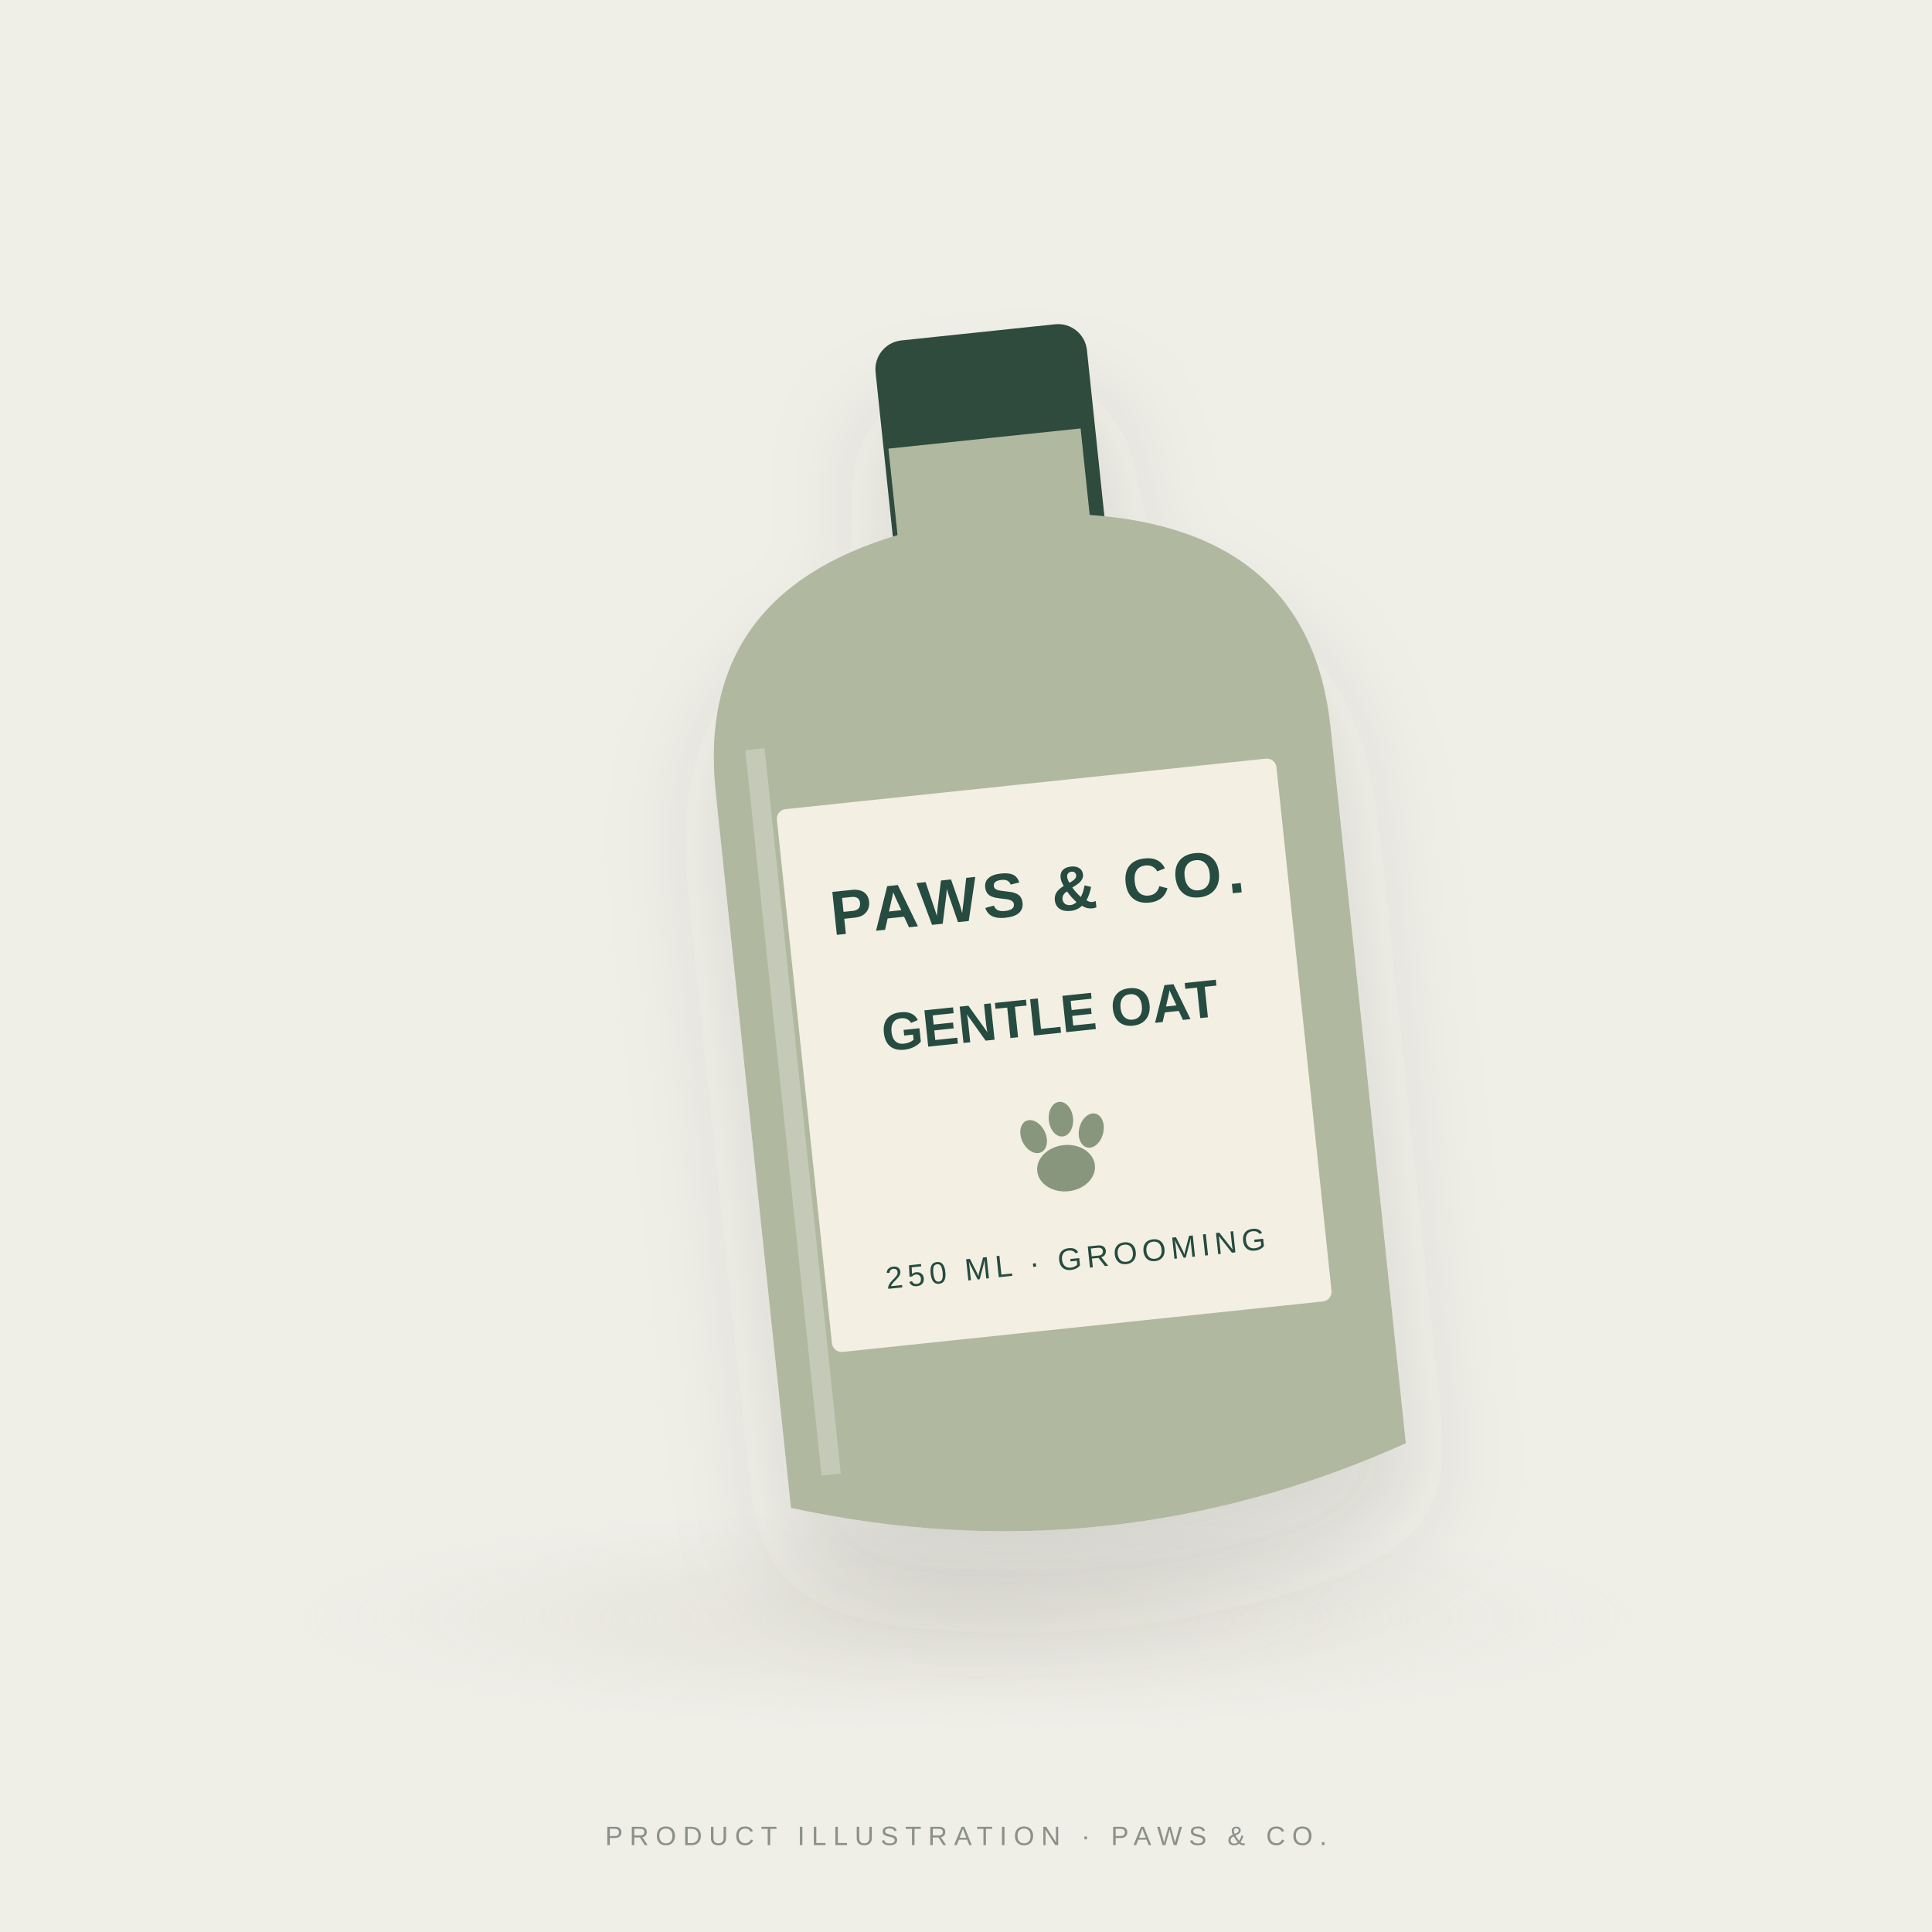
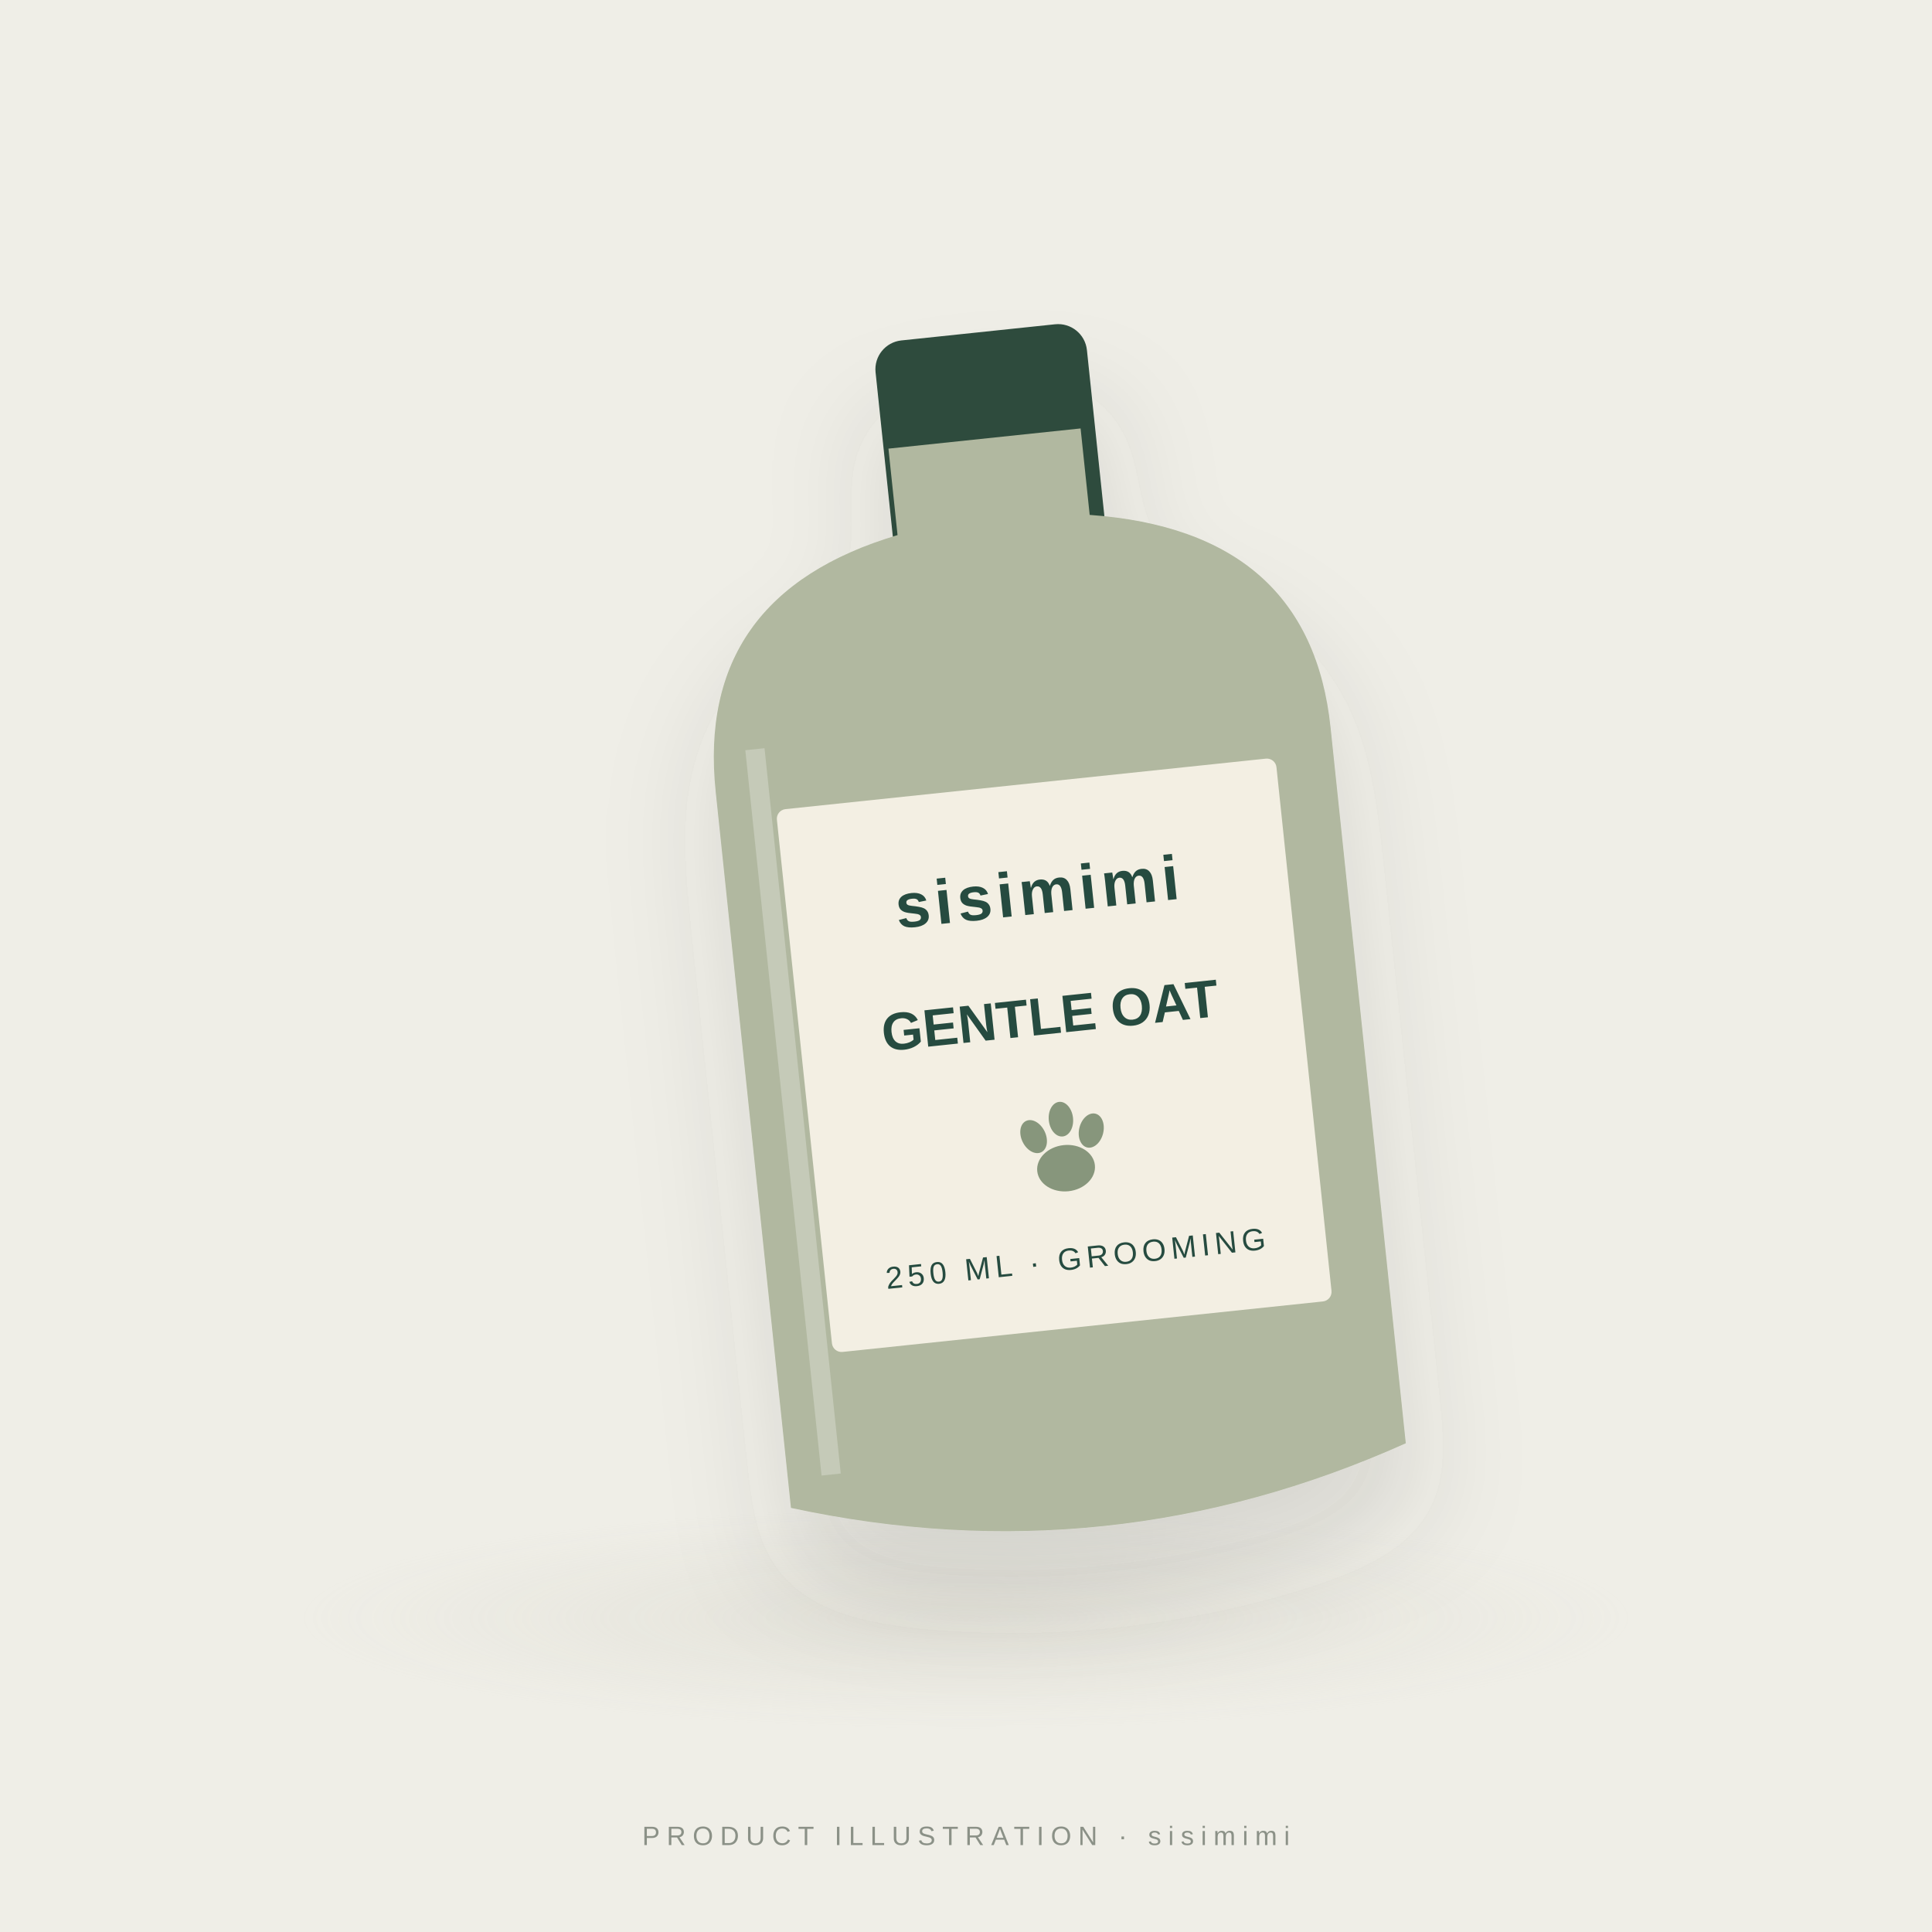
<svg xmlns="http://www.w3.org/2000/svg" viewBox="0 0 400 400" role="img" aria-label="Sữa tắm Gentle Oat — hình minh họa sản phẩm">
  <defs>
    <linearGradient id="paper" x1="0" y1="0" x2="1" y2="0">
      <stop stop-color="#e7e0d1" />
      <stop offset=".35" stop-color="#f7f2e7" />
      <stop offset=".7" stop-color="#efe8d9" />
      <stop offset="1" stop-color="#dcd5c6" />
    </linearGradient>
    <linearGradient id="metal">
      <stop stop-color="#b8b8af" />
      <stop offset=".28" stop-color="#e3e3db" />
      <stop offset=".7" stop-color="#d4d4c9" />
      <stop offset="1" stop-color="#acaca1" />
    </linearGradient>
    <filter id="shadow" x="-40%" y="-30%" width="180%" height="190%">
      <feDropShadow dx="0" dy="15" stdDeviation="11" flood-color="#4d4b3c" flood-opacity=".14" />
    </filter>
    <radialGradient id="ground">
      <stop stop-color="#c9c7ba" stop-opacity=".3" />
      <stop offset="1" stop-color="#c9c7ba" stop-opacity="0" />
    </radialGradient>
  </defs>
  <rect width="400" height="400" fill="#efeee7" />
  <ellipse cx="200" cy="335" rx="138" ry="23" fill="url(#ground)" />
  <g transform="translate(18 -4) rotate(-6 200 220)" filter="url(#shadow)">
    <rect x="178" y="72" width="44" height="47" rx="6" fill="#2f4b3c" />
    <path d="M179 94H219V112Q264 120 264 161V310Q200 331 136 310V161Q136 120 179 112Z" fill="#b1b8a0" />
    <rect x="148" y="166" width="104" height="113" rx="2" fill="#f3efe3" />
-     <text x="200" y="193" text-anchor="middle" font-family="Arial,sans-serif" font-size="13" font-weight="700" fill="#264c40" letter-spacing="1">PAWS &amp; CO.</text>
+     <text x="200" y="193" text-anchor="middle" font-family="Arial,sans-serif" font-size="13" font-weight="700" fill="#264c40" letter-spacing="1">sisimimi</text>
    <text x="200" y="218" text-anchor="middle" font-family="Arial,sans-serif" font-size="11" font-weight="700" fill="#264c40" letter-spacing="0">GENTLE OAT</text>
    <g transform="translate(200 243) scale(.6)" color="#87967b">
      <g fill="currentColor">
        <ellipse cx="0" cy="5" rx="10" ry="8" />
        <ellipse cx="-10" cy="-7" rx="4.2" ry="6" transform="rotate(-20 -10 -7)" />
        <ellipse cx="0" cy="-12" rx="4.2" ry="6" />
        <ellipse cx="10" cy="-7" rx="4.2" ry="6" transform="rotate(20 10 -7)" />
      </g>
    </g>
    <text x="200" y="267" text-anchor="middle" font-family="Arial,sans-serif" font-size="6.4" font-weight="500" fill="#264c40" letter-spacing="1">250 ML · GROOMING</text>
    <path d="M145 153V304" stroke="#fff" stroke-opacity=".25" stroke-width="4" />
  </g>
-   <text x="200" y="382" text-anchor="middle" fill="#8b9187" font-family="Arial,sans-serif" font-size="5.5" letter-spacing="1.4">PRODUCT ILLUSTRATION · PAWS &amp; CO.</text>
+   <text x="200" y="382" text-anchor="middle" fill="#8b9187" font-family="Arial,sans-serif" font-size="5.5" letter-spacing="1.4">PRODUCT ILLUSTRATION · sisimimi</text>
</svg>
